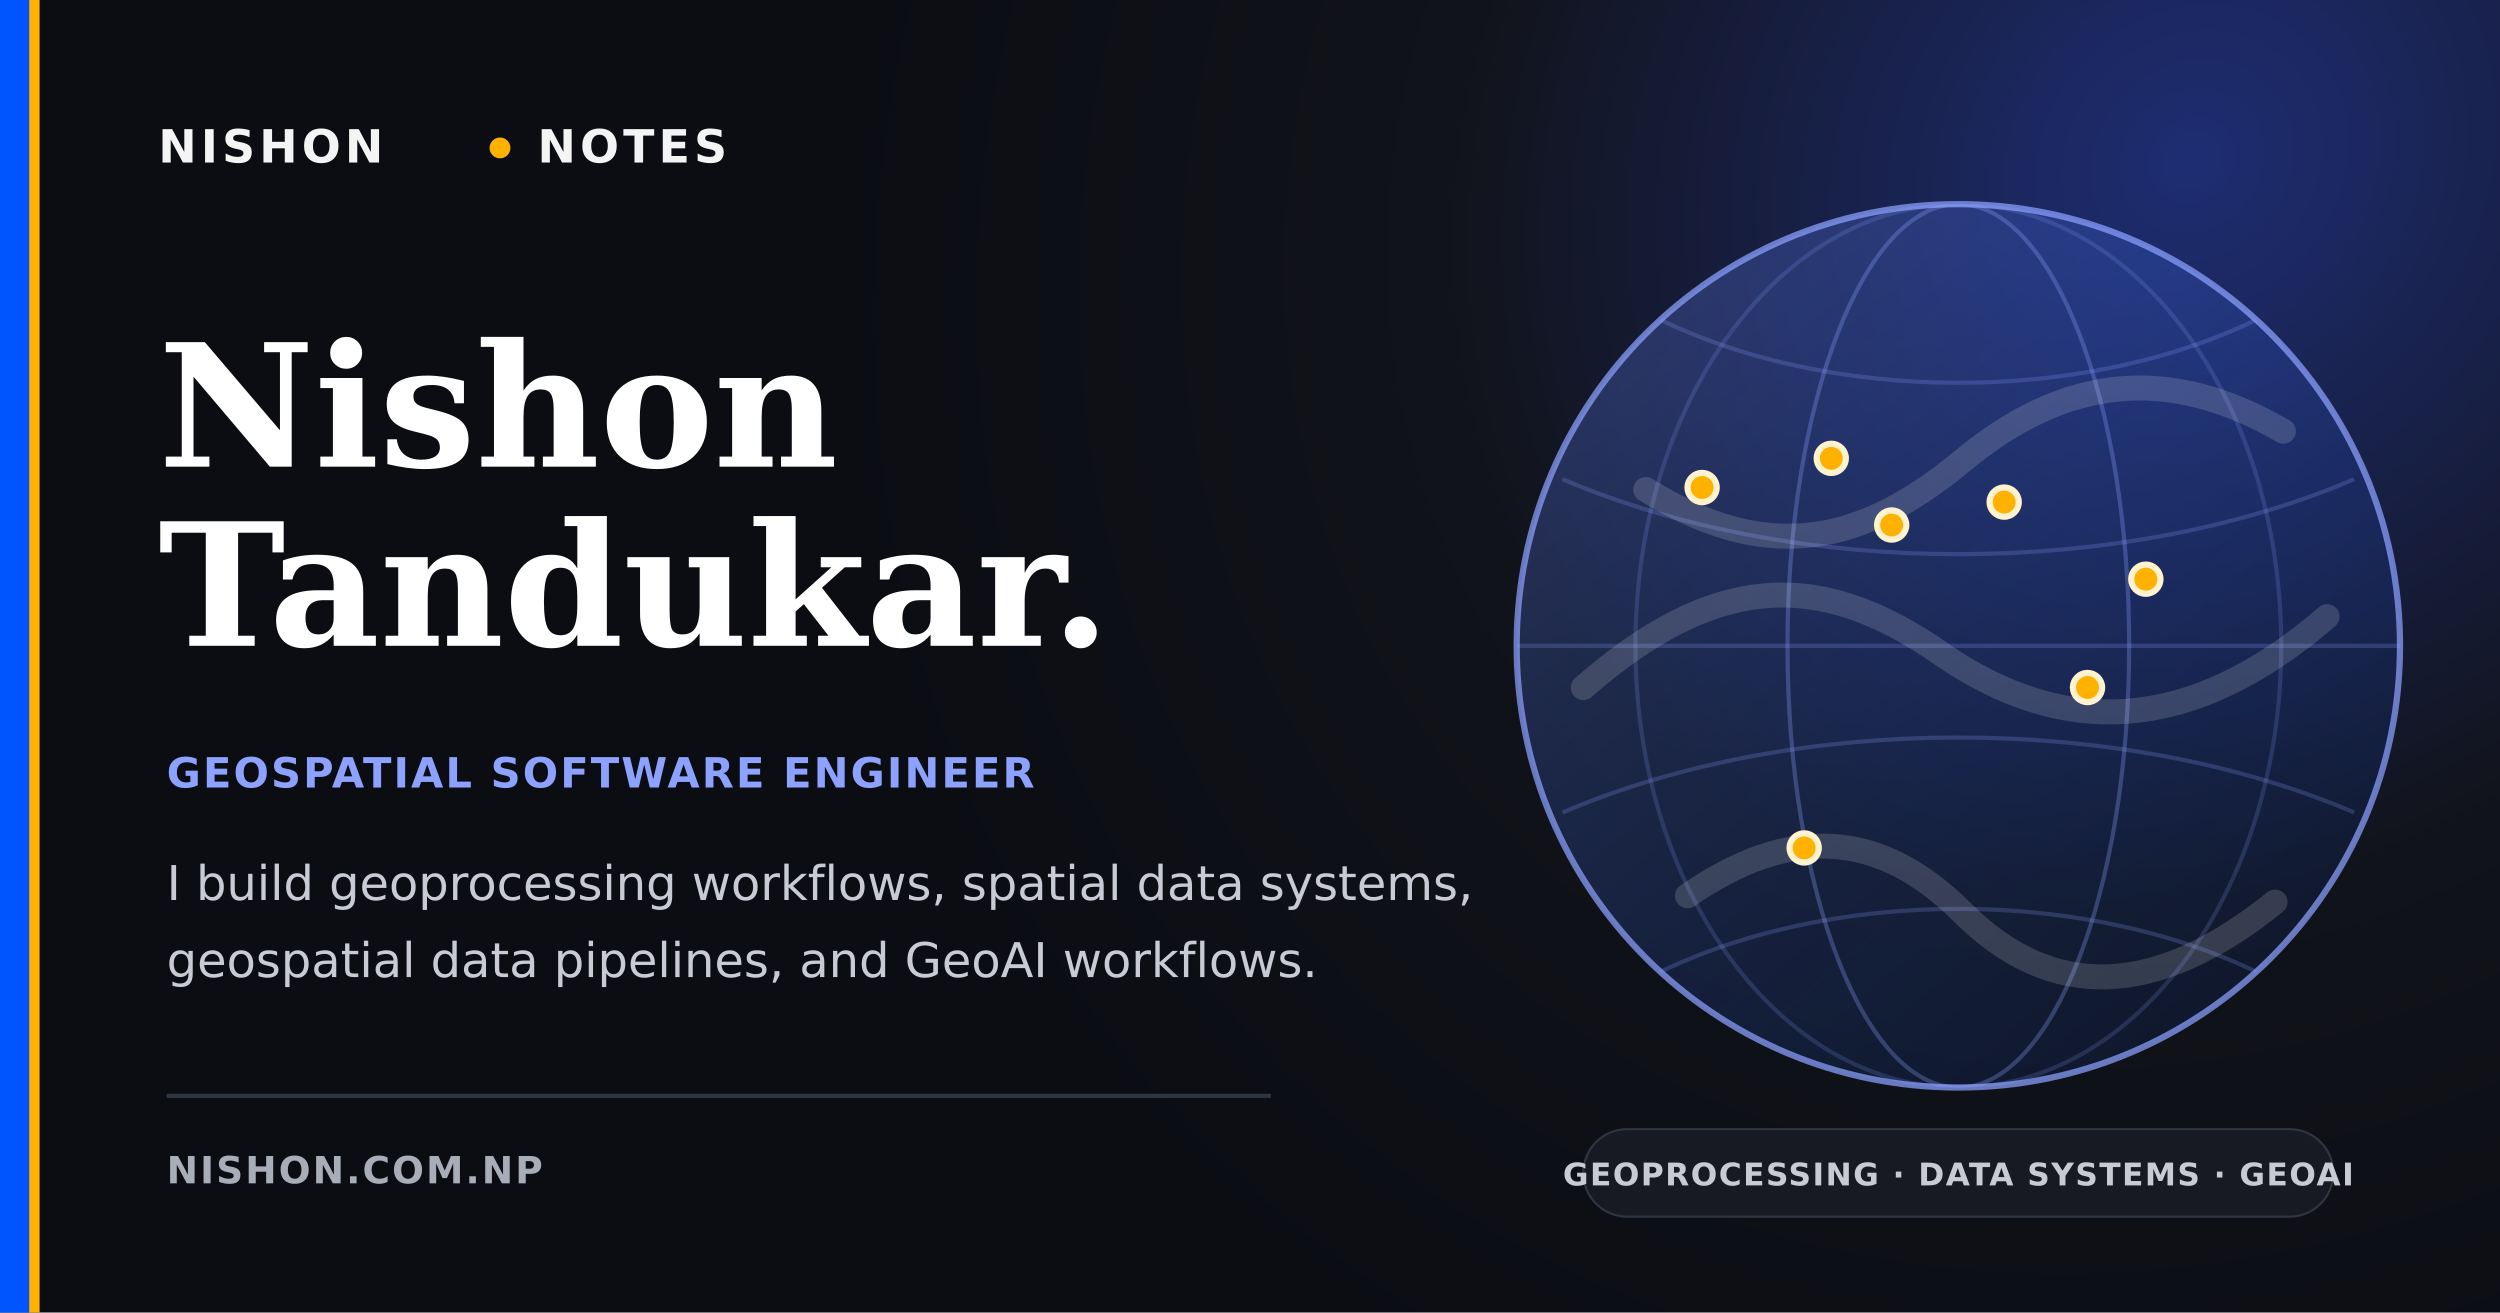
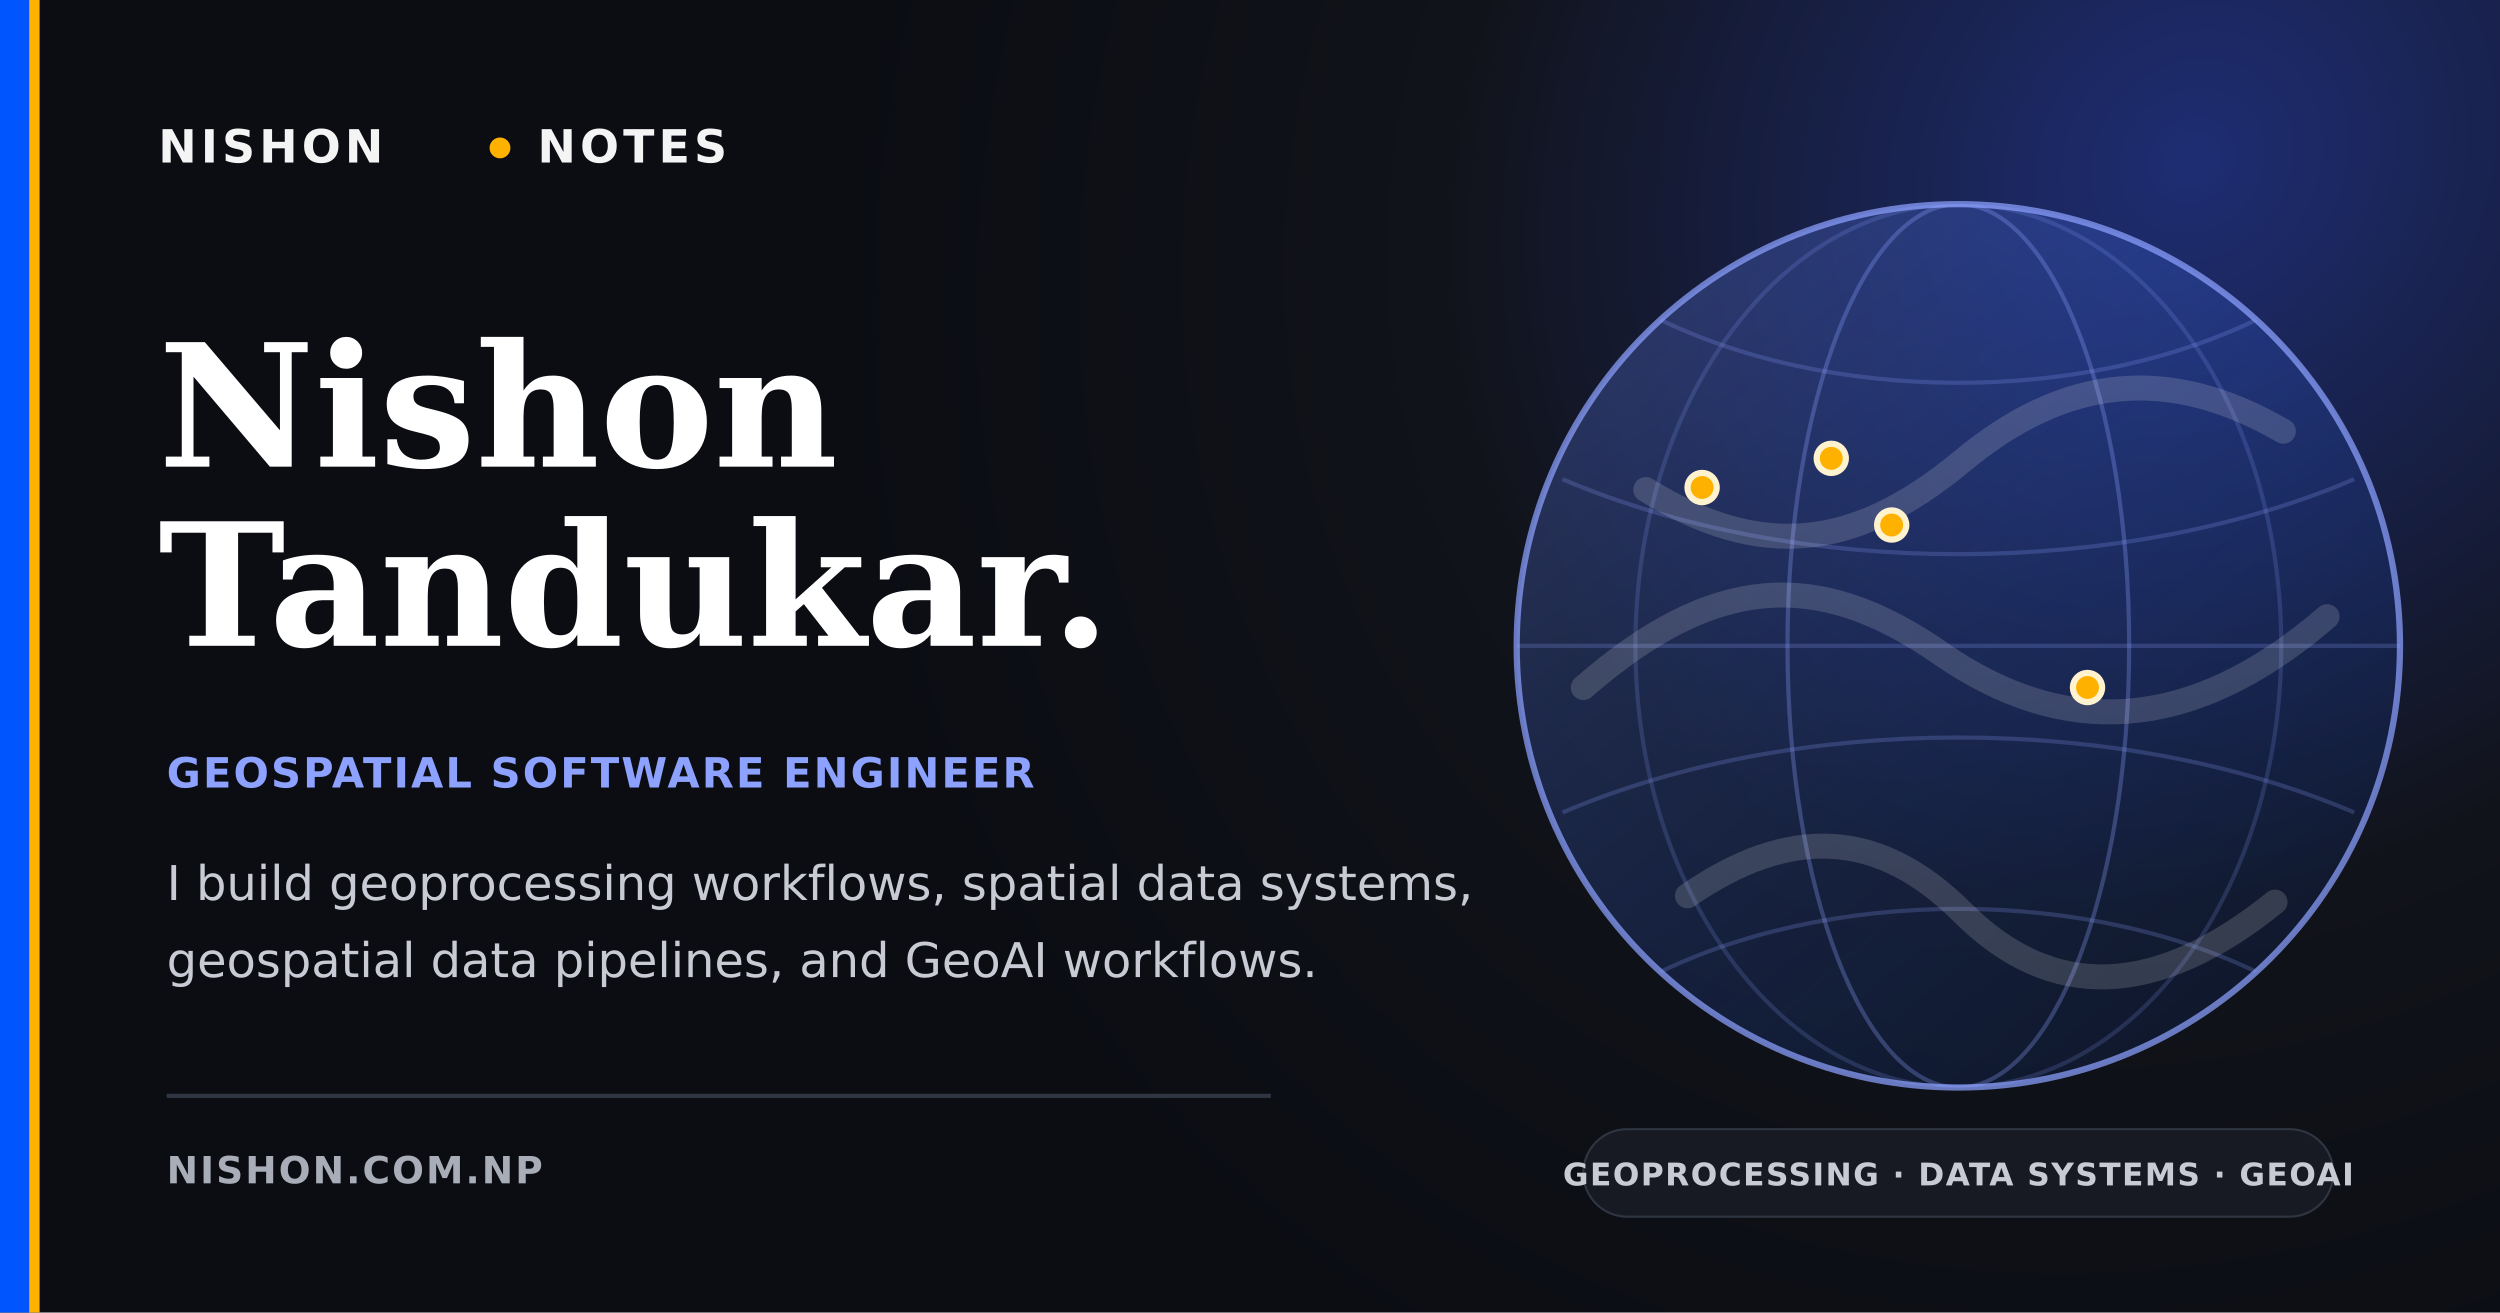
<svg xmlns="http://www.w3.org/2000/svg" width="1200" height="630" viewBox="0 0 1200 630">
  <defs>
    <radialGradient id="background-glow" cx="0" cy="0" r="1" gradientTransform="translate(1050 80) rotate(135) scale(690 620)" gradientUnits="userSpaceOnUse">
      <stop stop-color="#1e2d73" />
      <stop offset=".55" stop-color="#11131a" />
      <stop offset="1" stop-color="#0b0d13" />
    </radialGradient>
    <linearGradient id="globe-fill" x1="760" y1="100" x2="1120" y2="520" gradientUnits="userSpaceOnUse">
      <stop stop-color="#738dff" stop-opacity=".28" />
      <stop offset="1" stop-color="#0055ff" stop-opacity=".06" />
    </linearGradient>
    <clipPath id="globe-clip">
      <circle cx="940" cy="310" r="212" />
    </clipPath>
  </defs>
  <rect width="1200" height="630" fill="url(#background-glow)" />
  <path d="M0 0h14v630H0z" fill="#0055ff" />
  <path d="M14 0h5v630h-5z" fill="#ffb100" />
  <g font-family="DejaVu Sans, Arial, sans-serif">
    <text x="76" y="78" fill="#f4f4f4" font-size="22" font-weight="700" letter-spacing="2">NISHON</text>
    <circle cx="240" cy="71" r="5" fill="#ffb100" />
    <text x="258" y="78" fill="#f4f4f4" font-size="22" font-weight="700" letter-spacing="2">NOTES</text>
    <text x="76" y="224" fill="#ffffff" font-family="DejaVu Serif, Georgia, serif" font-size="82" font-weight="700">Nishon</text>
    <text x="76" y="310" fill="#ffffff" font-family="DejaVu Serif, Georgia, serif" font-size="82" font-weight="700">Tandukar.</text>
    <text x="80" y="378" fill="#8da1ff" font-size="20" font-weight="700" letter-spacing="1">GEOSPATIAL SOFTWARE ENGINEER</text>
    <text x="80" y="432" fill="#c8cbd3" font-size="23">I build geoprocessing workflows, spatial data systems,</text>
    <text x="80" y="469" fill="#c8cbd3" font-size="23">geospatial data pipelines, and GeoAI workflows.</text>
    <line x1="80" y1="526" x2="610" y2="526" stroke="#303542" stroke-width="2" />
    <text x="80" y="568" fill="#a9adb7" font-size="18" font-weight="600" letter-spacing="1">NISHON.COM.NP</text>
  </g>
  <g clip-path="url(#globe-clip)">
    <circle cx="940" cy="310" r="212" fill="url(#globe-fill)" />
    <ellipse cx="940" cy="310" rx="82" ry="212" fill="none" stroke="#8da1ff" stroke-opacity=".3" stroke-width="2" />
    <ellipse cx="940" cy="310" rx="155" ry="212" fill="none" stroke="#8da1ff" stroke-opacity=".18" stroke-width="2" />
    <path d="M728 310h424M750 230c112 48 268 48 380 0M750 390c112-48 268-48 380 0M790 150c86 45 214 45 300 0M790 470c86-45 214-45 300 0" fill="none" stroke="#8da1ff" stroke-opacity=".22" stroke-width="2" />
    <path d="M760 330c62-54 112-58 172-16 58 40 119 39 185-18M790 235c55 34 100 29 151-13 50-42 100-47 155-15M810 430c49-34 92-32 132 8 43 43 93 41 150-5" fill="none" stroke="#f4f4f4" stroke-opacity=".16" stroke-width="12" stroke-linecap="round" />
  </g>
  <circle cx="940" cy="310" r="212" fill="none" stroke="#8da1ff" stroke-opacity=".72" stroke-width="3" />
  <g fill="#ffb100" stroke="#fff2cf" stroke-width="3">
-     <circle cx="1030" cy="278" r="7" />
    <circle cx="817" cy="234" r="7" />
    <circle cx="879" cy="220" r="7" />
    <circle cx="908" cy="252" r="7" />
-     <circle cx="962" cy="241" r="7" />
    <circle cx="1002" cy="330" r="7" />
-     <circle cx="866" cy="407" r="7" />
  </g>
  <rect x="760" y="542" width="360" height="42" rx="21" fill="#171a23" stroke="#303542" />
  <text x="940" y="569" text-anchor="middle" fill="#c8cbd3" font-family="DejaVu Sans, Arial, sans-serif" font-size="15" font-weight="600" letter-spacing=".7">GEOPROCESSING · DATA SYSTEMS · GEOAI</text>
</svg>
